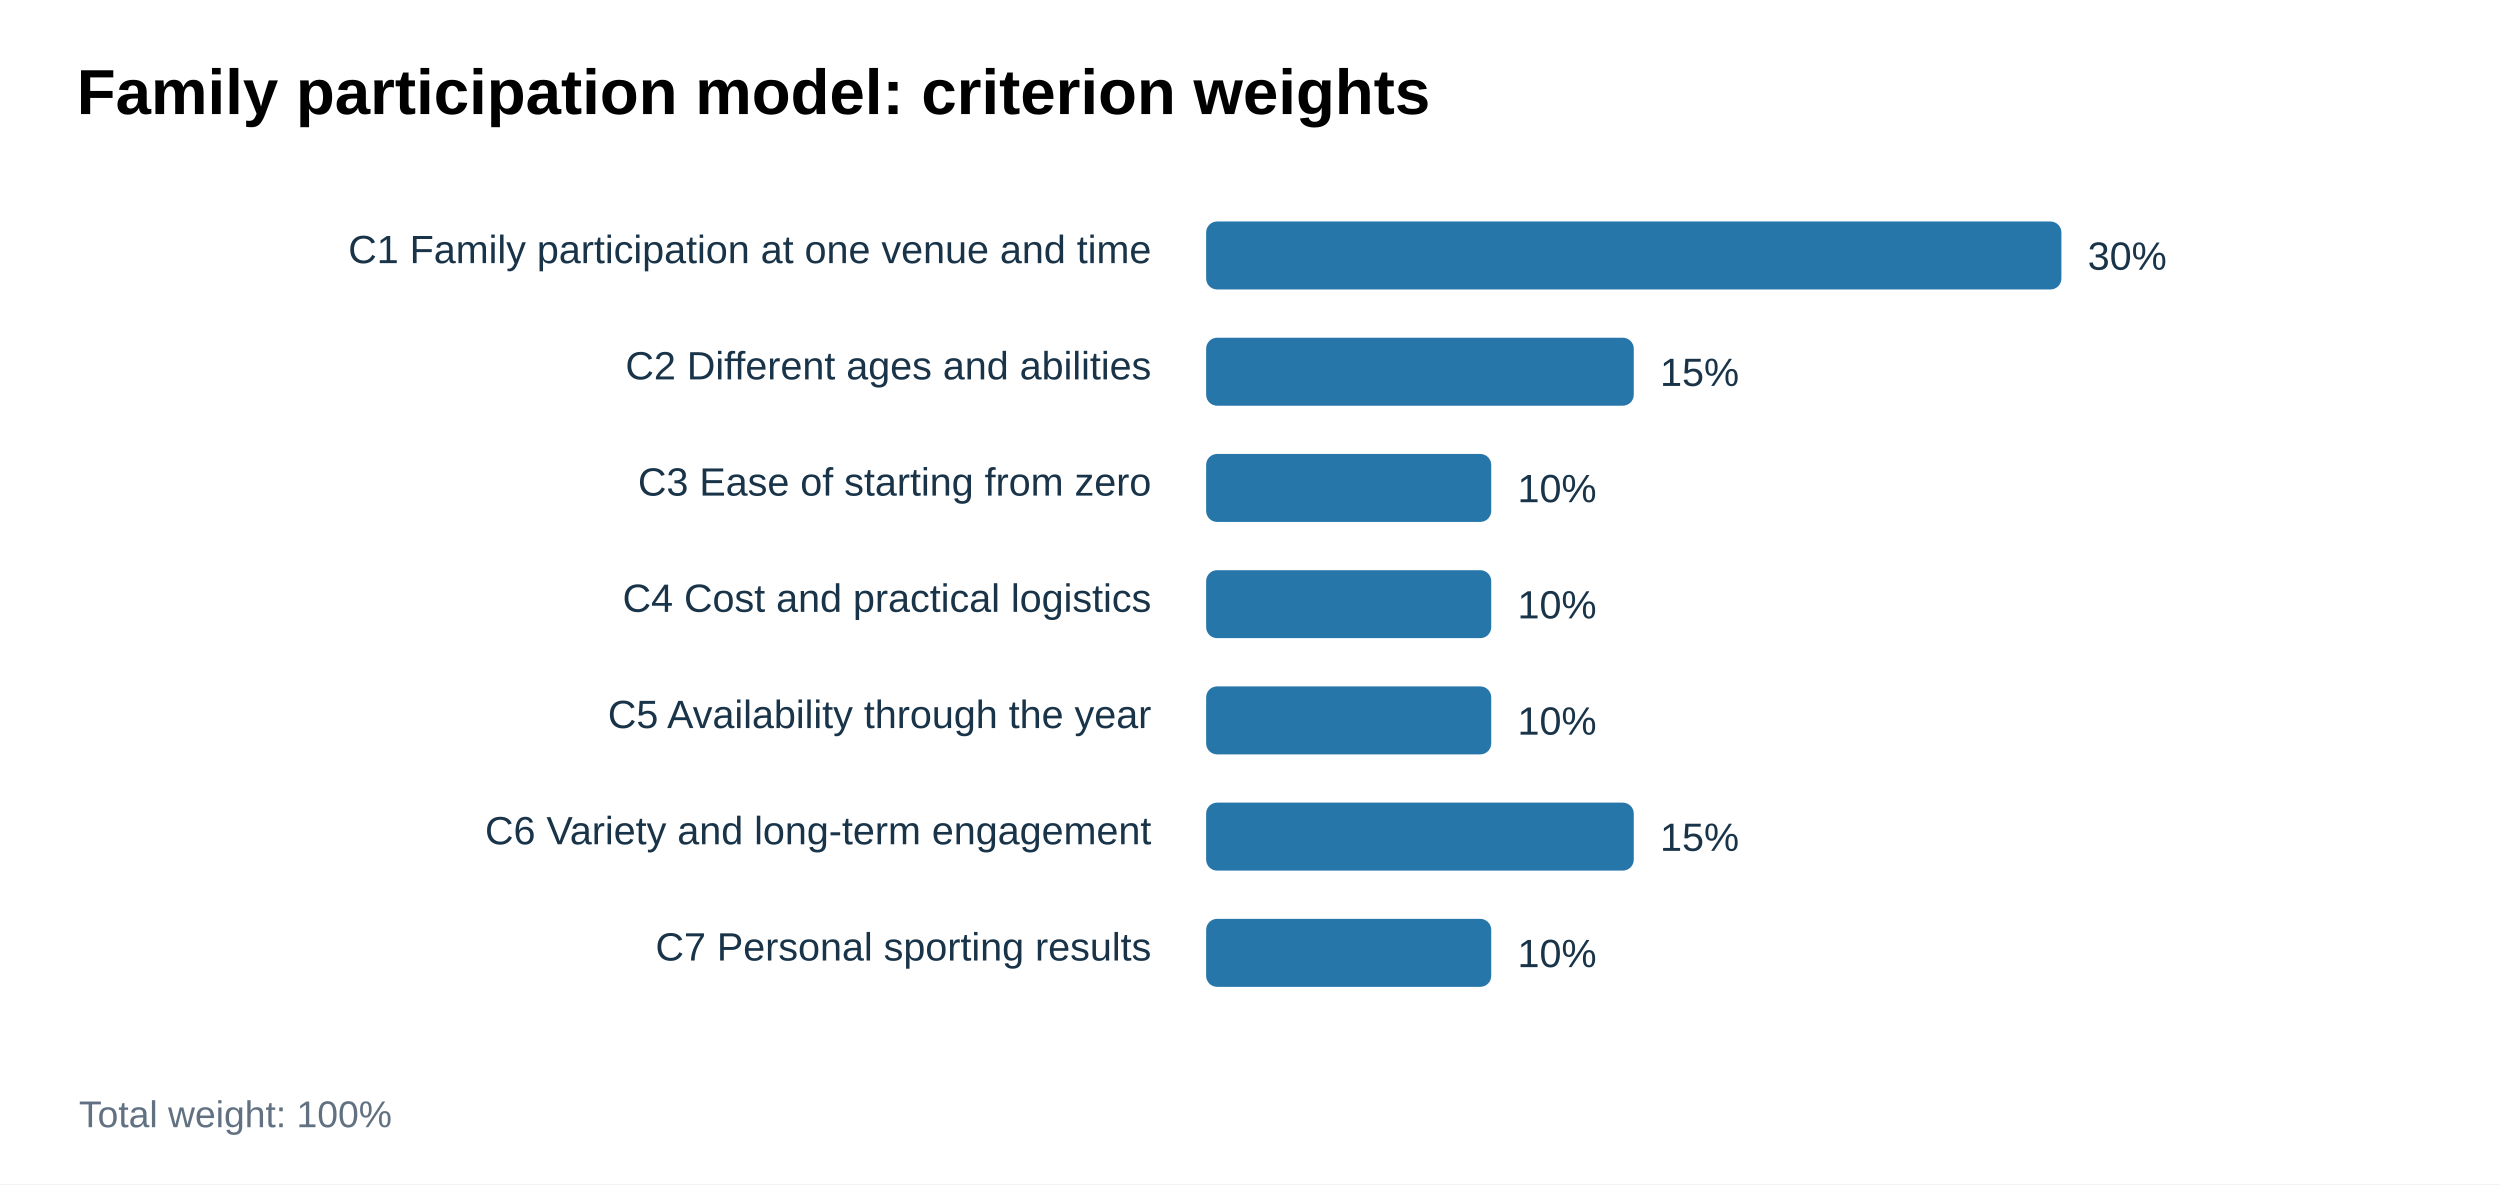
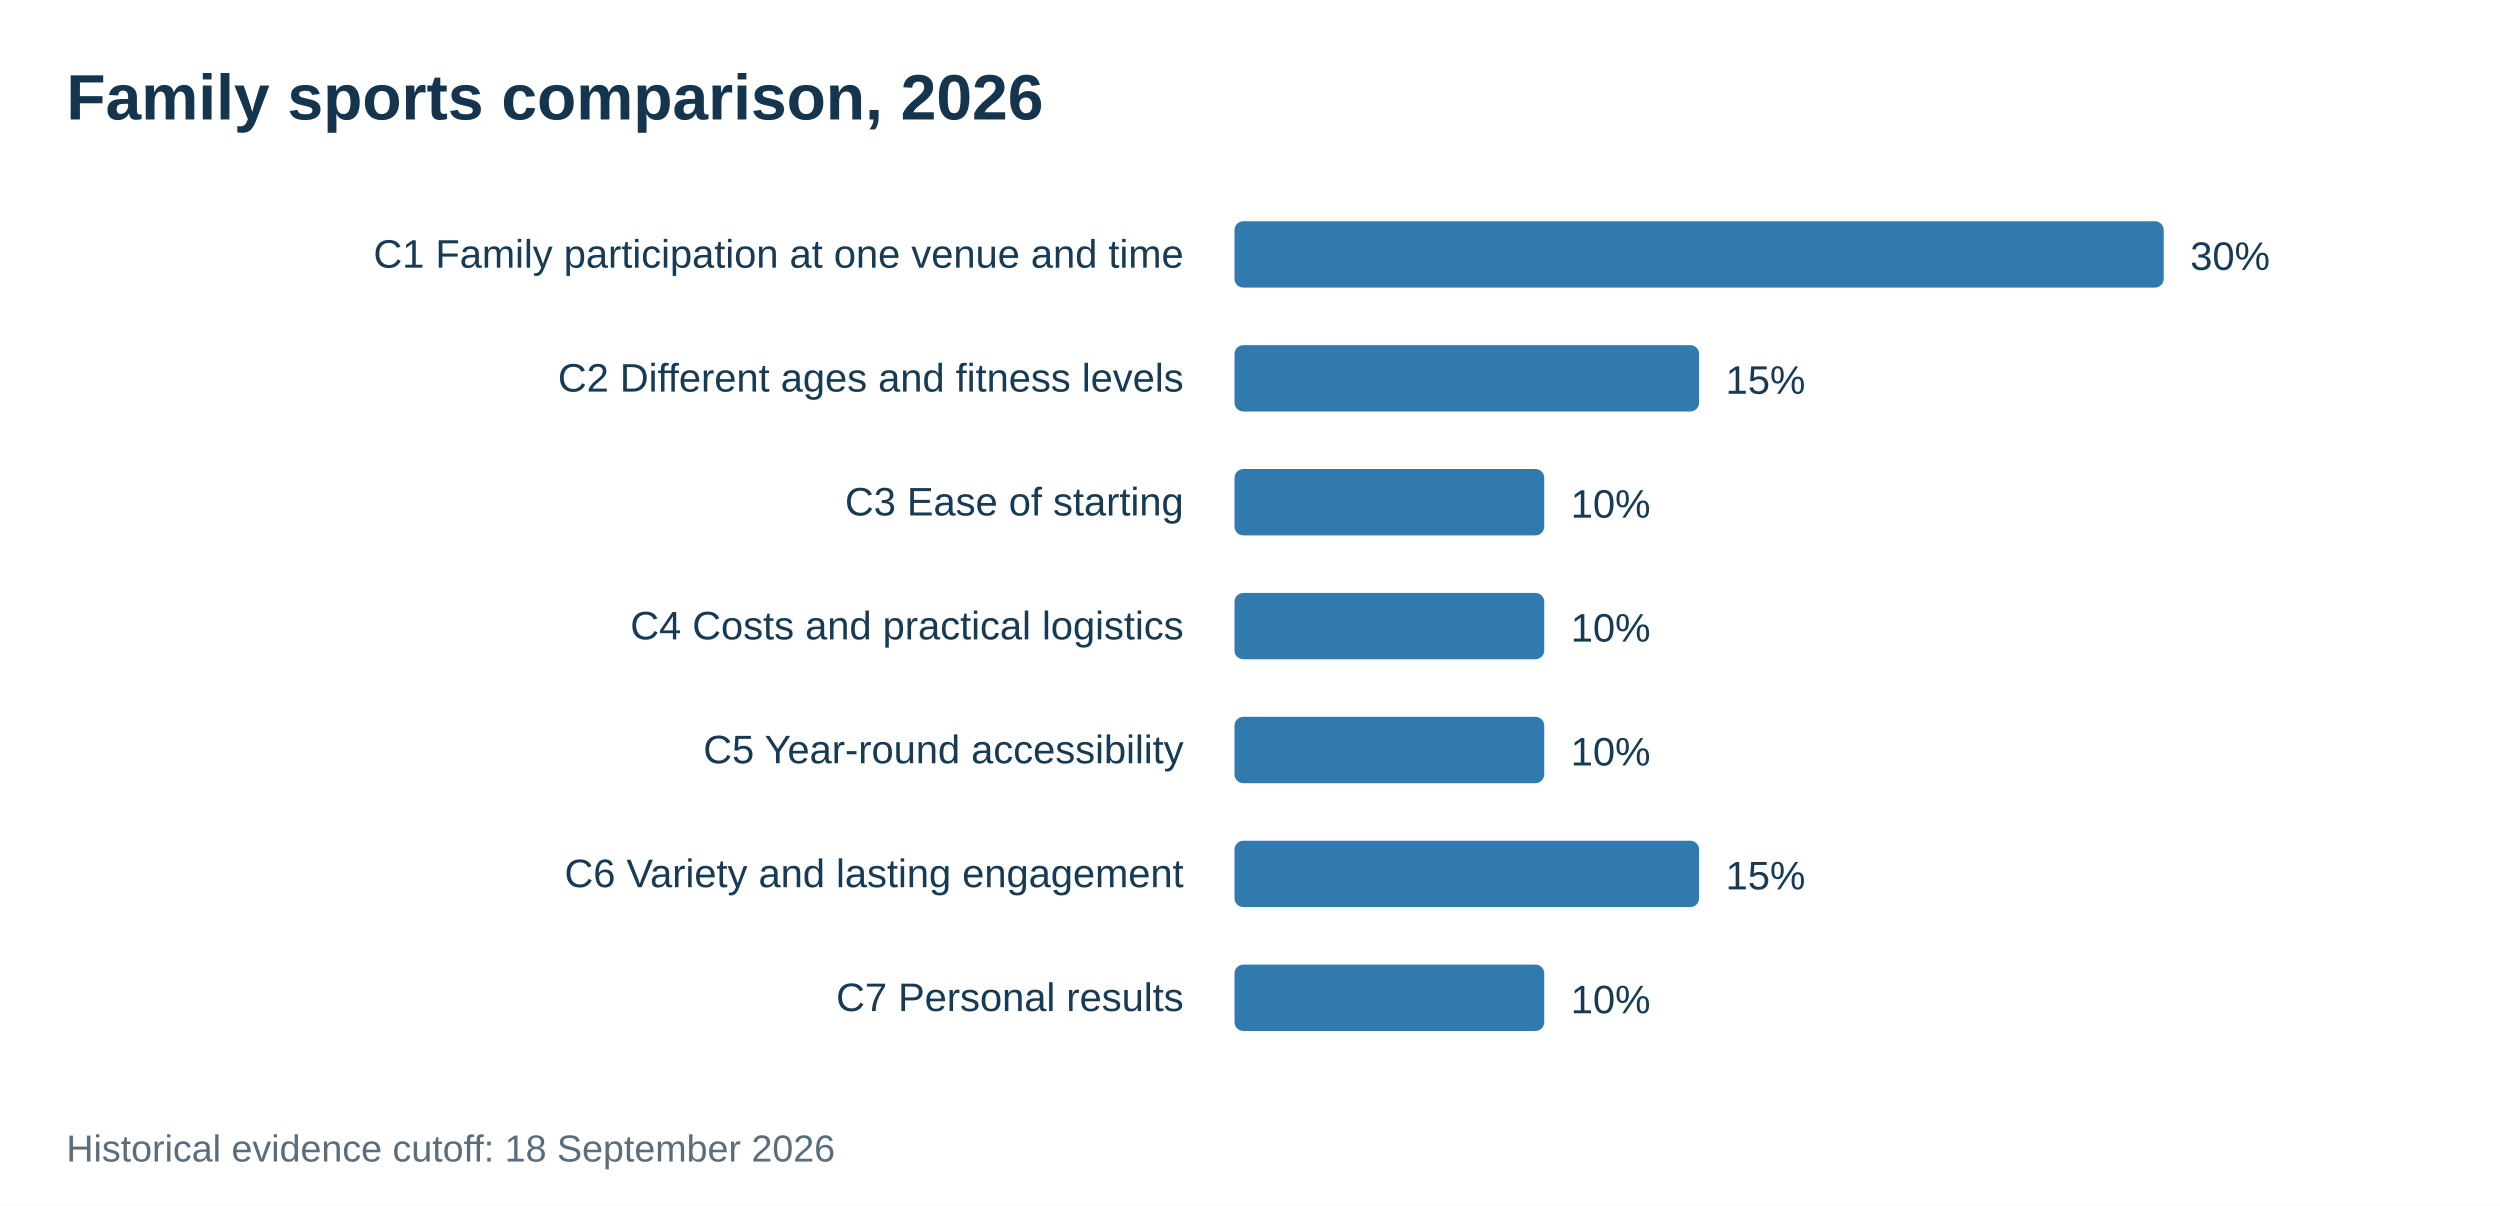
- <svg xmlns="http://www.w3.org/2000/svg" width="1140" height="540" viewBox="0 0 1140 540">
-   <rect width="1140" height="540" fill="white" />
-   <text x="35" y="52" font-size="29" font-family="Arial, Noto Sans CJK SC, sans-serif" font-weight="bold">Family participation model: criterion weights</text>
-   <g font-family="Arial, Noto Sans CJK SC, sans-serif" fill="#193449">
-     <text x="525" y="120" text-anchor="end" font-size="18">C1 Family participation at one venue and time</text>
-     <rect x="550" y="101" width="390" height="31" rx="5" fill="#2776aa" />
-     <text x="952" y="123" font-size="18">30%</text>
-     <text x="525" y="173" text-anchor="end" font-size="18">C2 Different ages and abilities</text>
-     <rect x="550" y="154" width="195" height="31" rx="5" fill="#2776aa" />
-     <text x="757" y="176" font-size="18">15%</text>
-     <text x="525" y="226" text-anchor="end" font-size="18">C3 Ease of starting from zero</text>
-     <rect x="550" y="207" width="130" height="31" rx="5" fill="#2776aa" />
-     <text x="692" y="229" font-size="18">10%</text>
-     <text x="525" y="279" text-anchor="end" font-size="18">C4 Cost and practical logistics</text>
-     <rect x="550" y="260" width="130" height="31" rx="5" fill="#2776aa" />
-     <text x="692" y="282" font-size="18">10%</text>
-     <text x="525" y="332" text-anchor="end" font-size="18">C5 Availability through the year</text>
-     <rect x="550" y="313" width="130" height="31" rx="5" fill="#2776aa" />
-     <text x="692" y="335" font-size="18">10%</text>
-     <text x="525" y="385" text-anchor="end" font-size="18">C6 Variety and long-term engagement</text>
-     <rect x="550" y="366" width="195" height="31" rx="5" fill="#2776aa" />
-     <text x="757" y="388" font-size="18">15%</text>
-     <text x="525" y="438" text-anchor="end" font-size="18">C7 Personal sporting results</text>
-     <rect x="550" y="419" width="130" height="31" rx="5" fill="#2776aa" />
-     <text x="692" y="441" font-size="18">10%</text>
+ <svg xmlns="http://www.w3.org/2000/svg" width="1130" height="545" viewBox="0 0 1130 545" role="img">
+   <rect width="1130" height="545" fill="white" />
+   <text x="30" y="54" font-family="Arial, Noto Sans CJK SC, sans-serif" font-size="29" font-weight="bold" fill="#14354d">Family sports comparison, 2026</text>
+   <g font-family="Arial, Noto Sans CJK SC, sans-serif" fill="#173b54">
+     <text x="535" y="121" text-anchor="end" font-size="18">C1 Family participation at one venue and time</text>
+     <rect x="558" y="100" width="420" height="30" rx="4" fill="#307aad" />
+     <text x="990" y="122" font-size="18">30%</text>
+     <text x="535" y="177" text-anchor="end" font-size="18">C2 Different ages and fitness levels</text>
+     <rect x="558" y="156" width="210" height="30" rx="4" fill="#307aad" />
+     <text x="780" y="178" font-size="18">15%</text>
+     <text x="535" y="233" text-anchor="end" font-size="18">C3 Ease of starting</text>
+     <rect x="558" y="212" width="140" height="30" rx="4" fill="#307aad" />
+     <text x="710" y="234" font-size="18">10%</text>
+     <text x="535" y="289" text-anchor="end" font-size="18">C4 Costs and practical logistics</text>
+     <rect x="558" y="268" width="140" height="30" rx="4" fill="#307aad" />
+     <text x="710" y="290" font-size="18">10%</text>
+     <text x="535" y="345" text-anchor="end" font-size="18">C5 Year-round accessibility</text>
+     <rect x="558" y="324" width="140" height="30" rx="4" fill="#307aad" />
+     <text x="710" y="346" font-size="18">10%</text>
+     <text x="535" y="401" text-anchor="end" font-size="18">C6 Variety and lasting engagement</text>
+     <rect x="558" y="380" width="210" height="30" rx="4" fill="#307aad" />
+     <text x="780" y="402" font-size="18">15%</text>
+     <text x="535" y="457" text-anchor="end" font-size="18">C7 Personal results</text>
+     <rect x="558" y="436" width="140" height="30" rx="4" fill="#307aad" />
+     <text x="710" y="458" font-size="18">10%</text>
  </g>
-   <text x="36" y="514" font-size="17" font-family="Arial, Noto Sans CJK SC, sans-serif" fill="#627181">Total weight: 100%</text>
+   <text x="30" y="525" font-size="17" fill="#5a6d7d" font-family="Arial, Noto Sans CJK SC, sans-serif">Historical evidence cutoff: 18 September 2026</text>
</svg>
